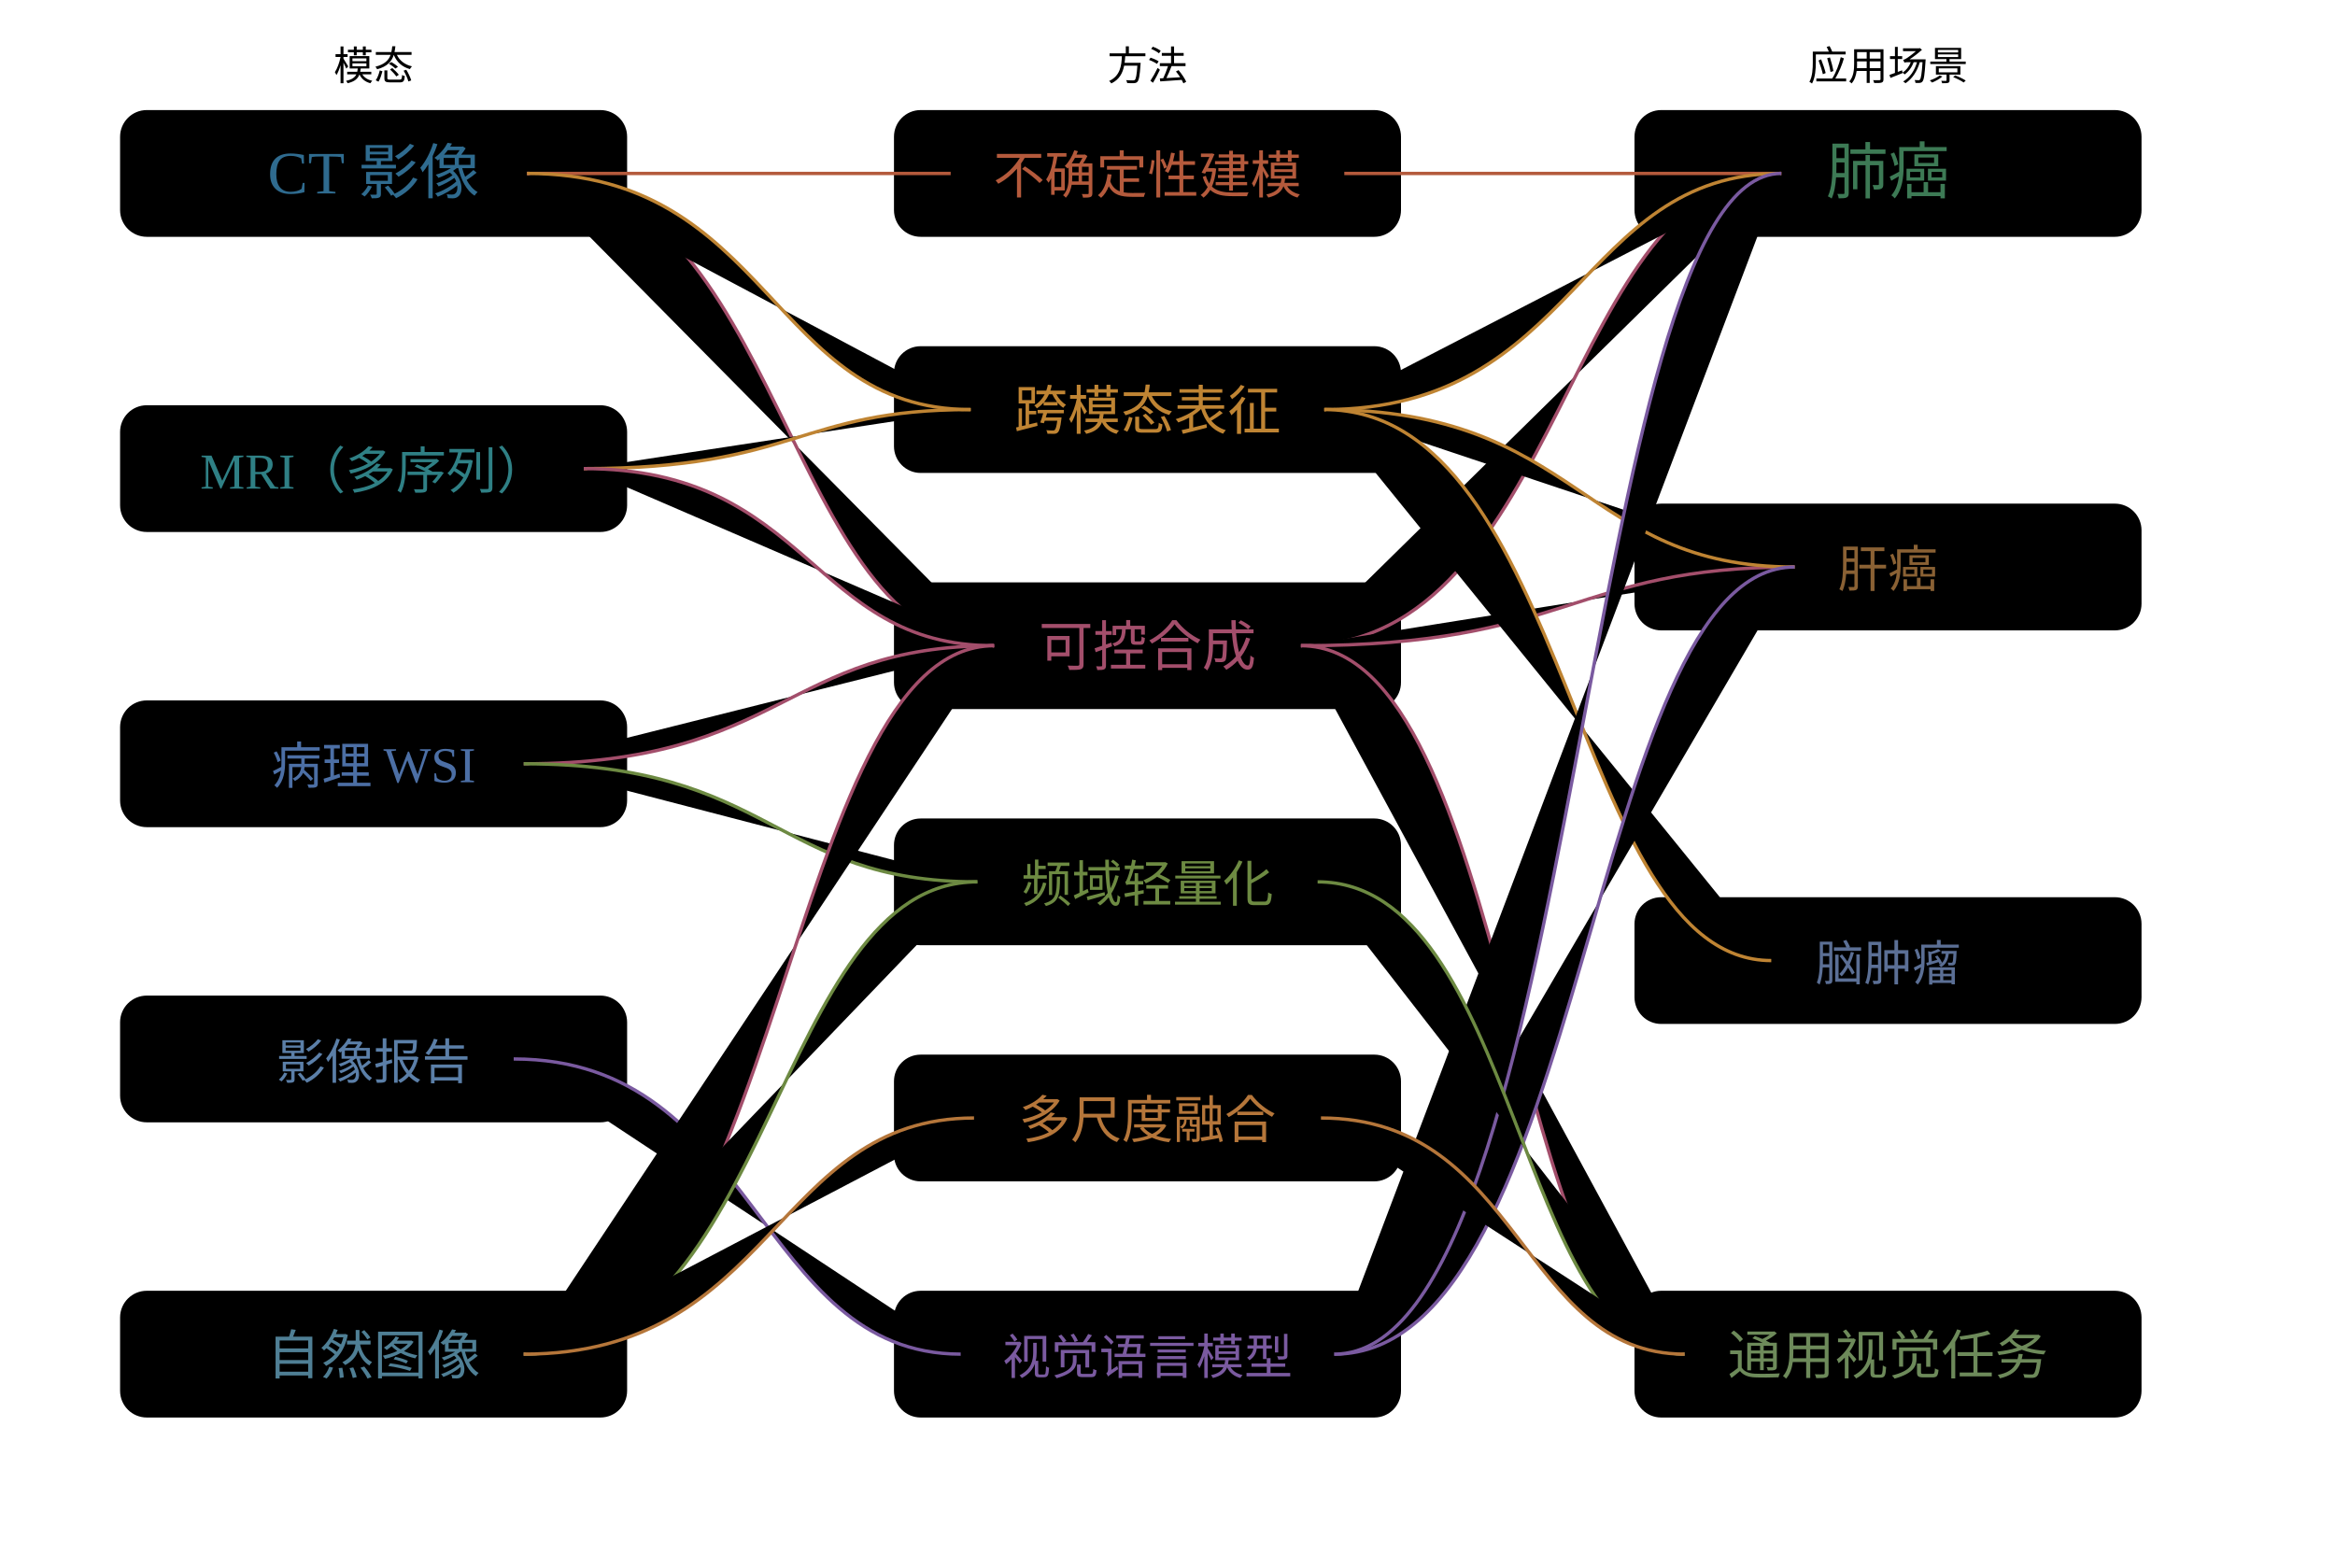
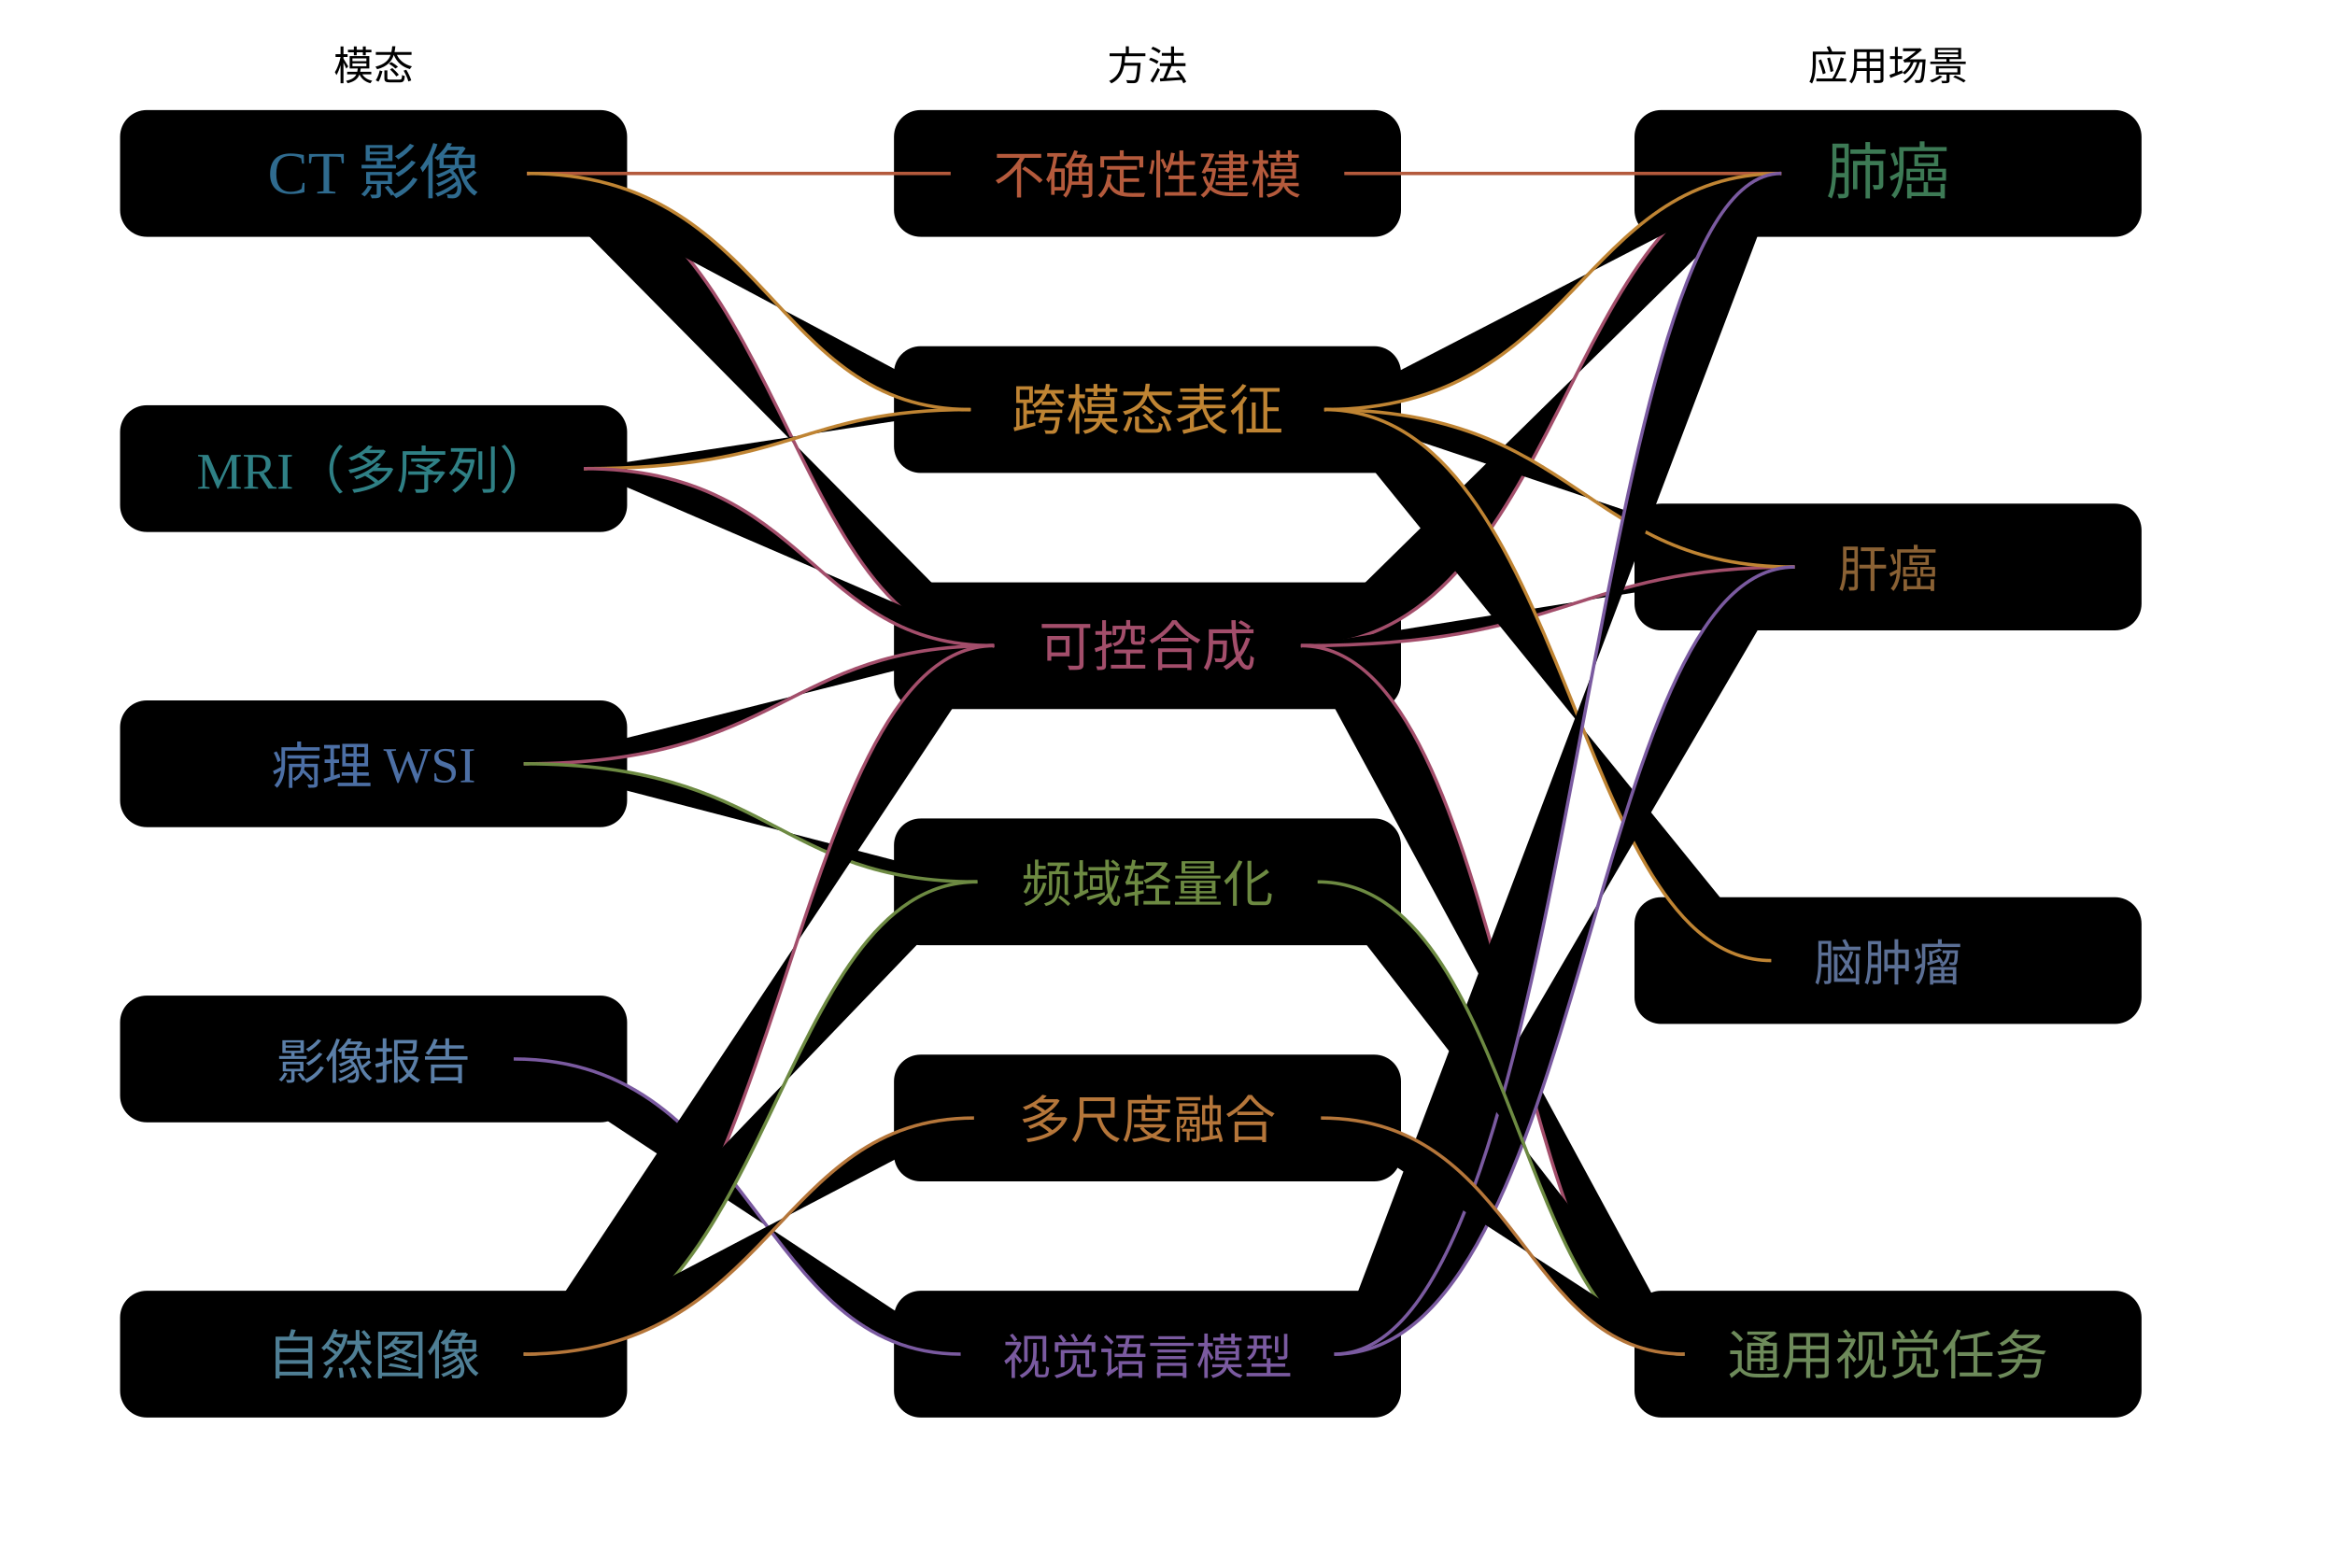
<svg class="rmap" viewBox="0 0 700 470" role="img" aria-label="研究地图：数据模态、方法与应用场景的对应关系">
  <g class="rmap-heads">
    <text class="head" x="112" y="24" text-anchor="middle">模态</text>
    <text class="head" x="344" y="24" text-anchor="middle">方法</text>
    <text class="head" x="566" y="24" text-anchor="middle">应用场景</text>
  </g>
  <g class="rmap-hits">
    <rect class="hit" data-f="ct" x="36" y="33.0" width="152" height="38" rx="8" />
    <rect class="hit" data-f="mri" x="36" y="121.5" width="152" height="38" rx="8" />
    <rect class="hit" data-f="wsi" x="36" y="210.0" width="152" height="38" rx="8" />
    <rect class="hit" data-f="report" x="36" y="298.5" width="152" height="38" rx="8" />
    <rect class="hit" data-f="natural" x="36" y="387.0" width="152" height="38" rx="8" />
    <rect class="hit" data-f="unc" x="268" y="33.0" width="152" height="38" rx="8" />
    <rect class="hit" data-f="cm" x="268" y="103.8" width="152" height="38" rx="8" />
    <rect class="hit" data-f="syn" x="268" y="174.6" width="152" height="38" rx="8" />
    <rect class="hit" data-f="lw" x="268" y="245.4" width="152" height="38" rx="8" />
    <rect class="hit" data-f="msf" x="268" y="316.2" width="152" height="38" rx="8" />
    <rect class="hit" data-f="vlm" x="268" y="387.0" width="152" height="38" rx="8" />
    <rect class="hit" data-f="lung" x="490" y="33.0" width="152" height="38" rx="8" />
    <rect class="hit" data-f="liver" x="490" y="151.0" width="152" height="38" rx="8" />
    <rect class="hit" data-f="brain" x="490" y="269.0" width="152" height="38" rx="8" />
    <rect class="hit" data-f="general" x="490" y="387.0" width="152" height="38" rx="8" />
  </g>
  <g class="rmap-edges">
    <path class="edge" data-a="ct" data-b="unc" stroke="#b45a3c" d="M158,52.0 C228,52.0 228,52.0 285,52.0" />
    <path class="edge" data-a="ct" data-b="syn" stroke="#a34e6b" d="M158,52.0 C235,52.0 235,193.6 298,193.6" />
    <path class="edge" data-a="ct" data-b="cm" stroke="#bf8433" d="M158,52.0 C231,52.0 231,122.8 291,122.8" />
    <path class="edge" data-a="mri" data-b="cm" stroke="#bf8433" d="M175,140.5 C239,140.5 239,122.8 291,122.8" />
    <path class="edge" data-a="mri" data-b="syn" stroke="#a34e6b" d="M175,140.5 C243,140.5 243,193.6 298,193.6" />
    <path class="edge" data-a="wsi" data-b="syn" stroke="#a34e6b" d="M157,229.0 C235,229.0 235,193.6 298,193.6" />
    <path class="edge" data-a="wsi" data-b="lw" stroke="#6d8a42" d="M157,229.0 C232,229.0 232,264.4 293,264.4" />
    <path class="edge" data-a="report" data-b="vlm" stroke="#7a5aa0" d="M154,317.5 C227,317.5 227,406.0 288,406.0" />
    <path class="edge" data-a="natural" data-b="syn" stroke="#a34e6b" d="M157,406.0 C235,406.0 235,193.6 298,193.6" />
    <path class="edge" data-a="natural" data-b="lw" stroke="#6d8a42" d="M157,406.0 C232,406.0 232,264.4 293,264.4" />
    <path class="edge" data-a="natural" data-b="msf" stroke="#b5763a" d="M157,406.0 C232,406.0 232,335.2 292,335.2" />
    <path class="edge" data-a="unc" data-b="lung" stroke="#b45a3c" d="M403,52.0 C475,52.0 475,52.0 534,52.0" />
    <path class="edge" data-a="syn" data-b="lung" stroke="#a34e6b" d="M390,193.6 C469,193.6 469,52.0 534,52.0" />
    <path class="edge" data-a="syn" data-b="liver" stroke="#a34e6b" d="M390,193.6 C471,193.6 471,170.0 538,170.0" />
    <path class="edge" data-a="syn" data-b="general" stroke="#a34e6b" d="M390,193.6 C453,193.6 453,406.0 505,406.0" />
    <path class="edge" data-a="cm" data-b="lung" stroke="#bf8433" d="M397,122.8 C473,122.8 473,52.0 534,52.0" />
    <path class="edge" data-a="cm" data-b="liver" stroke="#bf8433" d="M397,122.8 C474,122.8 474,170.0 538,170.0" />
    <path class="edge" data-a="cm" data-b="brain" stroke="#bf8433" d="M397,122.8 C471,122.8 471,288.0 531,288.0" />
    <path class="edge" data-a="vlm" data-b="liver" stroke="#7a5aa0" d="M400,406.0 C476,406.0 476,170.0 538,170.0" />
    <path class="edge" data-a="vlm" data-b="lung" stroke="#7a5aa0" d="M400,406.0 C474,406.0 474,52.0 534,52.0" />
    <path class="edge" data-a="lw" data-b="general" stroke="#6d8a42" d="M395,264.4 C455,264.4 455,406.0 505,406.0" />
    <path class="edge" data-a="msf" data-b="general" stroke="#b5763a" d="M396,335.2 C456,335.2 456,406.0 505,406.0" />
  </g>
  <g class="rmap-nodes">
    <text class="node data" data-f="ct" data-label="CT 影像" tabindex="0" x="112" y="58.0" text-anchor="middle" style="font-size:18.1px" fill="#2f6b8f">CT 影像</text>
-     <text class="node data" data-f="mri" data-label="MRI（多序列）" tabindex="0" x="112" y="146.5" text-anchor="middle" style="font-size:15.1px" fill="#2f8085">MRI（多序列）</text>
+     <text class="node data" data-f="mri" data-label="MRI（多序列）" tabindex="0" x="112" y="146.5" text-anchor="middle" style="font-size:15.4px" fill="#2f8085">MRI（多序列）</text>
    <text class="node data" data-f="wsi" data-label="病理 WSI" tabindex="0" x="112" y="235.0" text-anchor="middle" style="font-size:15.1px" fill="#4c6fa5">病理 WSI</text>
    <text class="node data" data-f="report" data-label="影像报告" tabindex="0" x="112" y="323.5" text-anchor="middle" style="font-size:14.5px" fill="#5b7fa8">影像报告</text>
    <text class="node data" data-f="natural" data-label="自然图像" tabindex="0" x="112" y="412.0" text-anchor="middle" style="font-size:16.0px" fill="#4f7f95">自然图像</text>
    <text class="node method" data-f="unc" data-label="不确定性建模" tabindex="0" x="344" y="58.0" text-anchor="middle" style="font-size:15.4px" fill="#b45a3c">不确定性建模</text>
-     <text class="node method" data-f="cm" data-label="跨模态表征" tabindex="0" x="344" y="128.8" text-anchor="middle" style="font-size:16.0px" fill="#bf8433">跨模态表征</text>
+     <text class="node method" data-f="cm" data-label="跨模态表征" tabindex="0" x="344" y="128.8" text-anchor="middle" style="font-size:16.3px" fill="#bf8433">跨模态表征</text>
    <text class="node method" data-f="syn" data-label="可控合成" tabindex="0" x="344" y="199.6" text-anchor="middle" style="font-size:16.3px" fill="#a34e6b">可控合成</text>
    <text class="node method" data-f="lw" data-label="频域轻量化" tabindex="0" x="344" y="270.4" text-anchor="middle" style="font-size:15.1px" fill="#6d8a42">频域轻量化</text>
    <text class="node method" data-f="msf" data-label="多尺度融合" tabindex="0" x="344" y="341.2" text-anchor="middle" style="font-size:15.4px" fill="#b5763a">多尺度融合</text>
    <text class="node method" data-f="vlm" data-label="视觉语言模型" tabindex="0" x="344" y="412.0" text-anchor="middle" style="font-size:14.5px" fill="#7a5aa0">视觉语言模型</text>
    <text class="node issue" data-f="lung" data-label="肺癌" tabindex="0" x="566" y="58.0" text-anchor="middle" style="font-size:18.6px" fill="#3d7a55">肺癌</text>
    <text class="node issue" data-f="liver" data-label="肝癌" tabindex="0" x="566" y="176.0" text-anchor="middle" style="font-size:15.1px" fill="#8a6134">肝癌</text>
-     <text class="node issue" data-f="brain" data-label="脑肿瘤" tabindex="0" x="566" y="294.0" text-anchor="middle" style="font-size:14.5px" fill="#5b6f95">脑肿瘤</text>
+     <text class="node issue" data-f="brain" data-label="脑肿瘤" tabindex="0" x="566" y="294.0" text-anchor="middle" style="font-size:14.8px" fill="#5b6f95">脑肿瘤</text>
    <text class="node issue" data-f="general" data-label="通用视觉任务" tabindex="0" x="566" y="412.0" text-anchor="middle" style="font-size:16.0px" fill="#6d8a5a">通用视觉任务</text>
  </g>
</svg>
